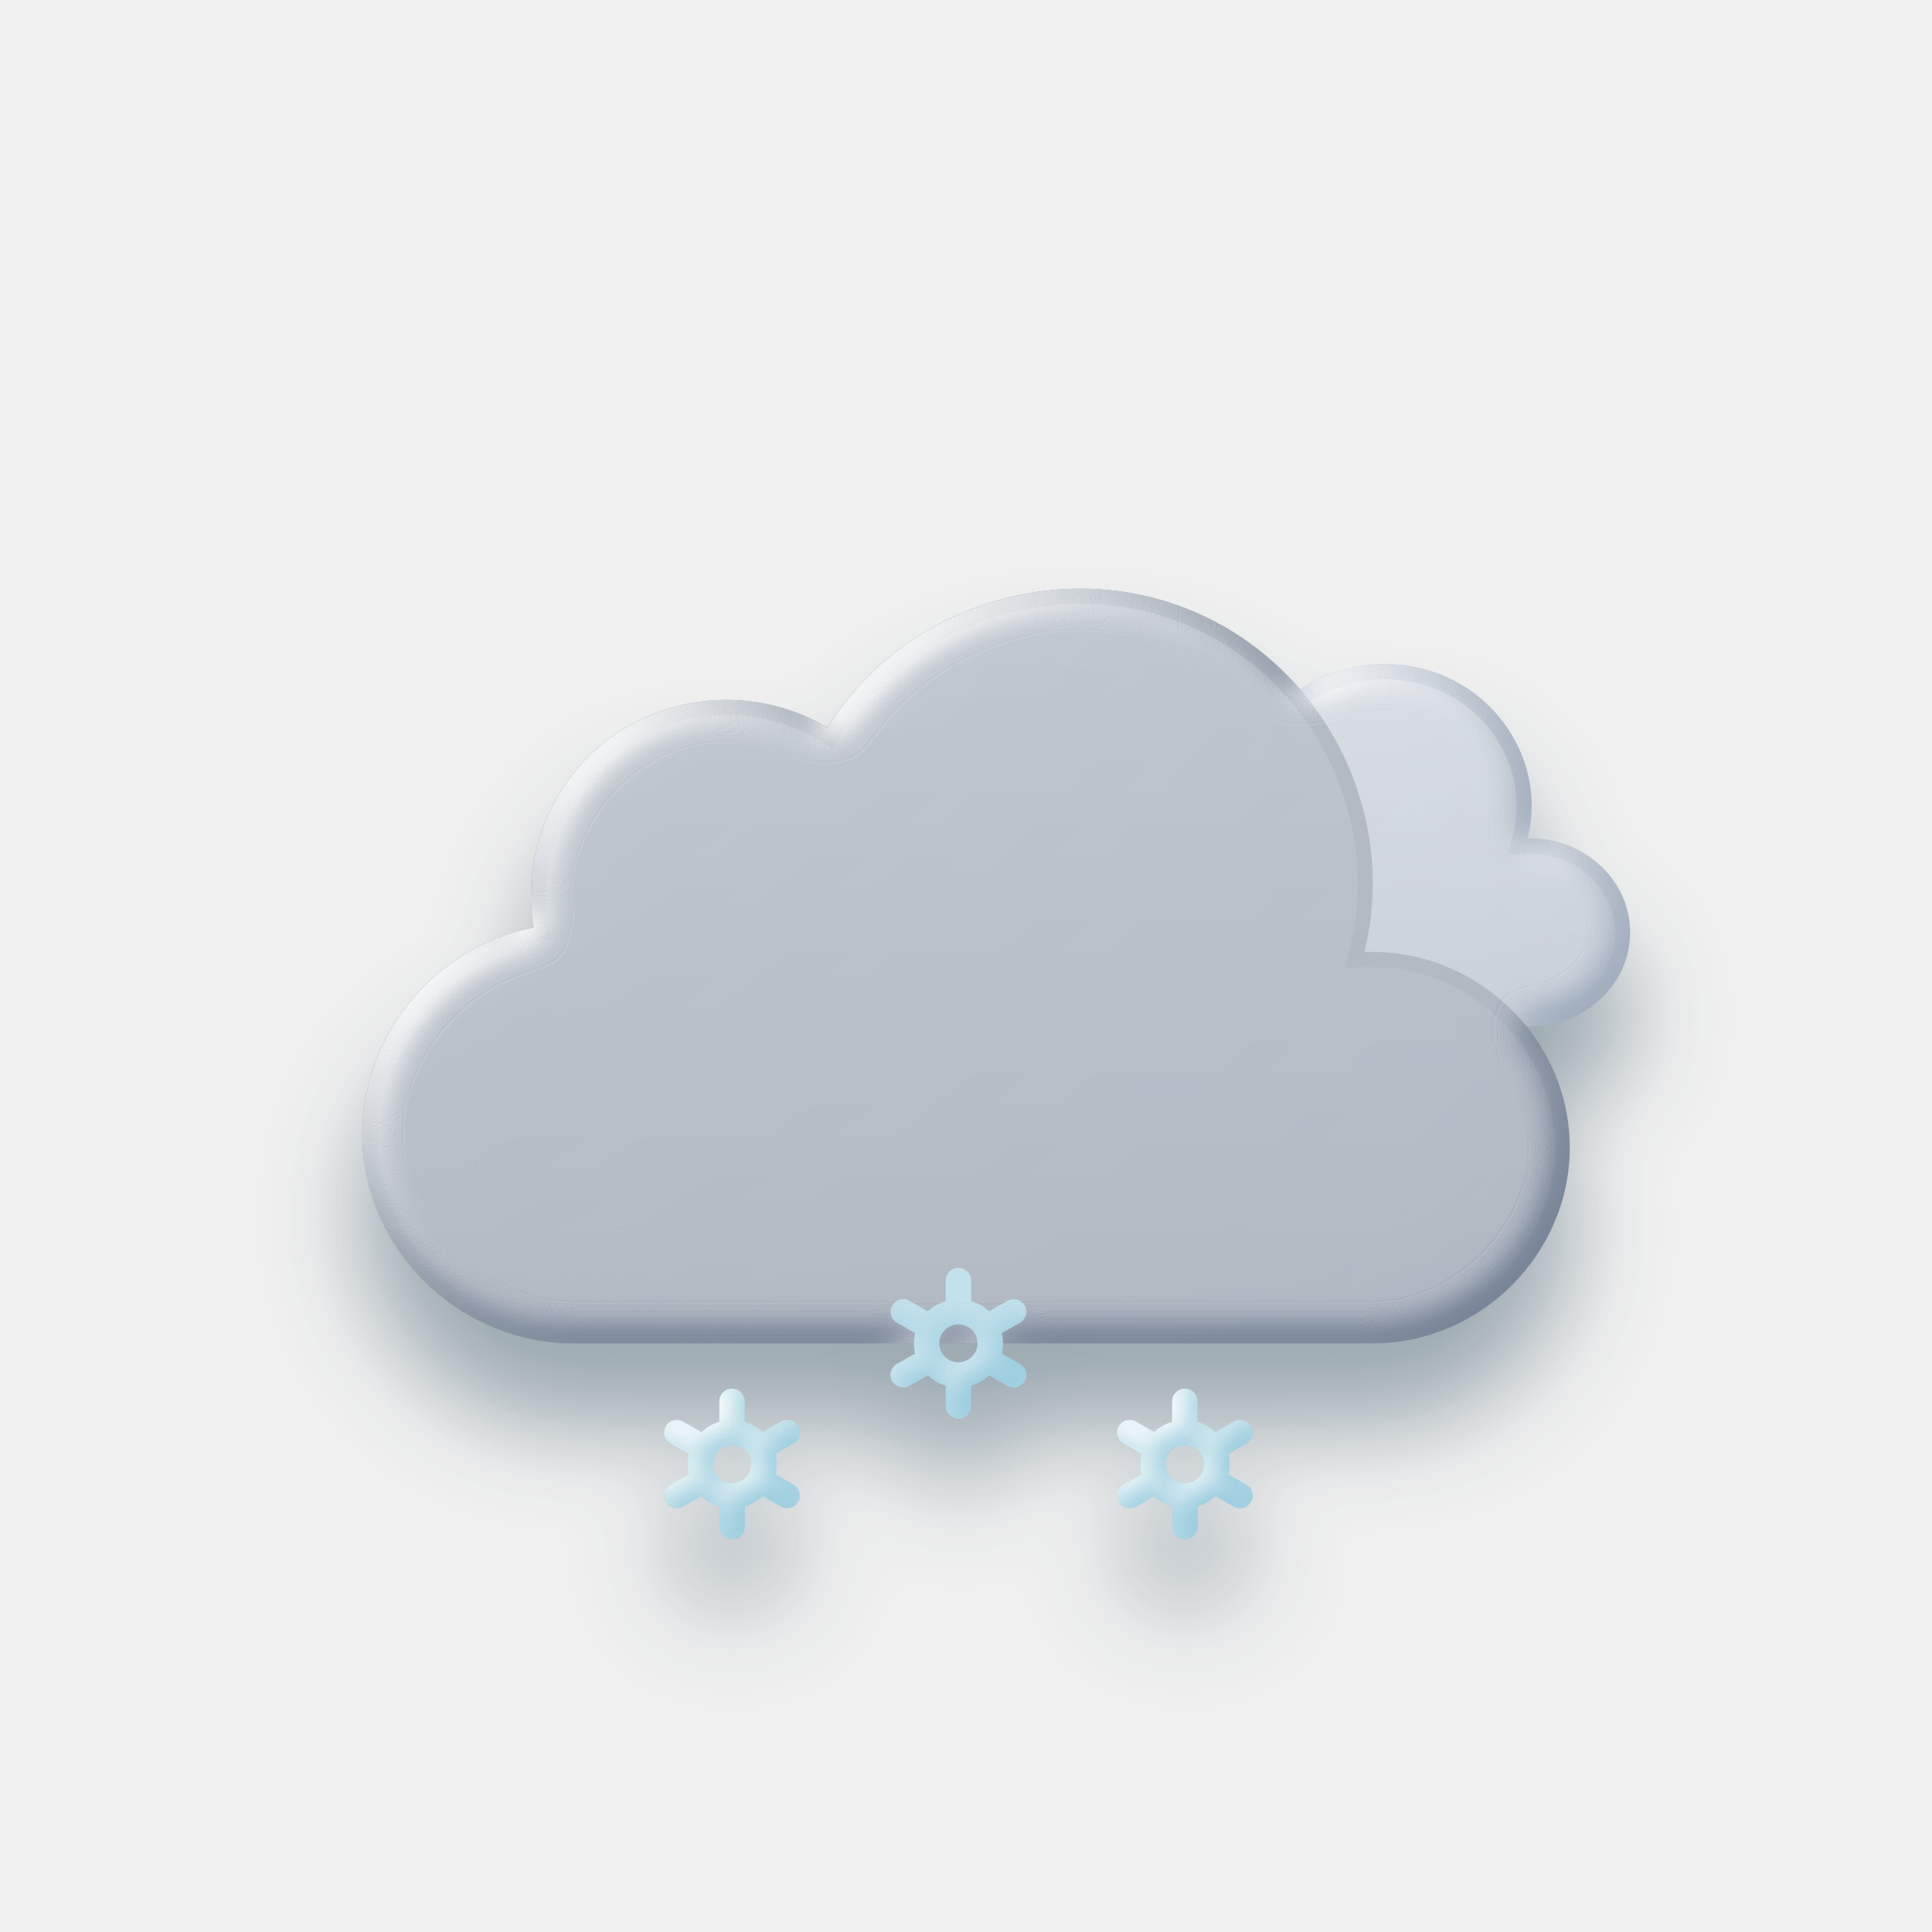
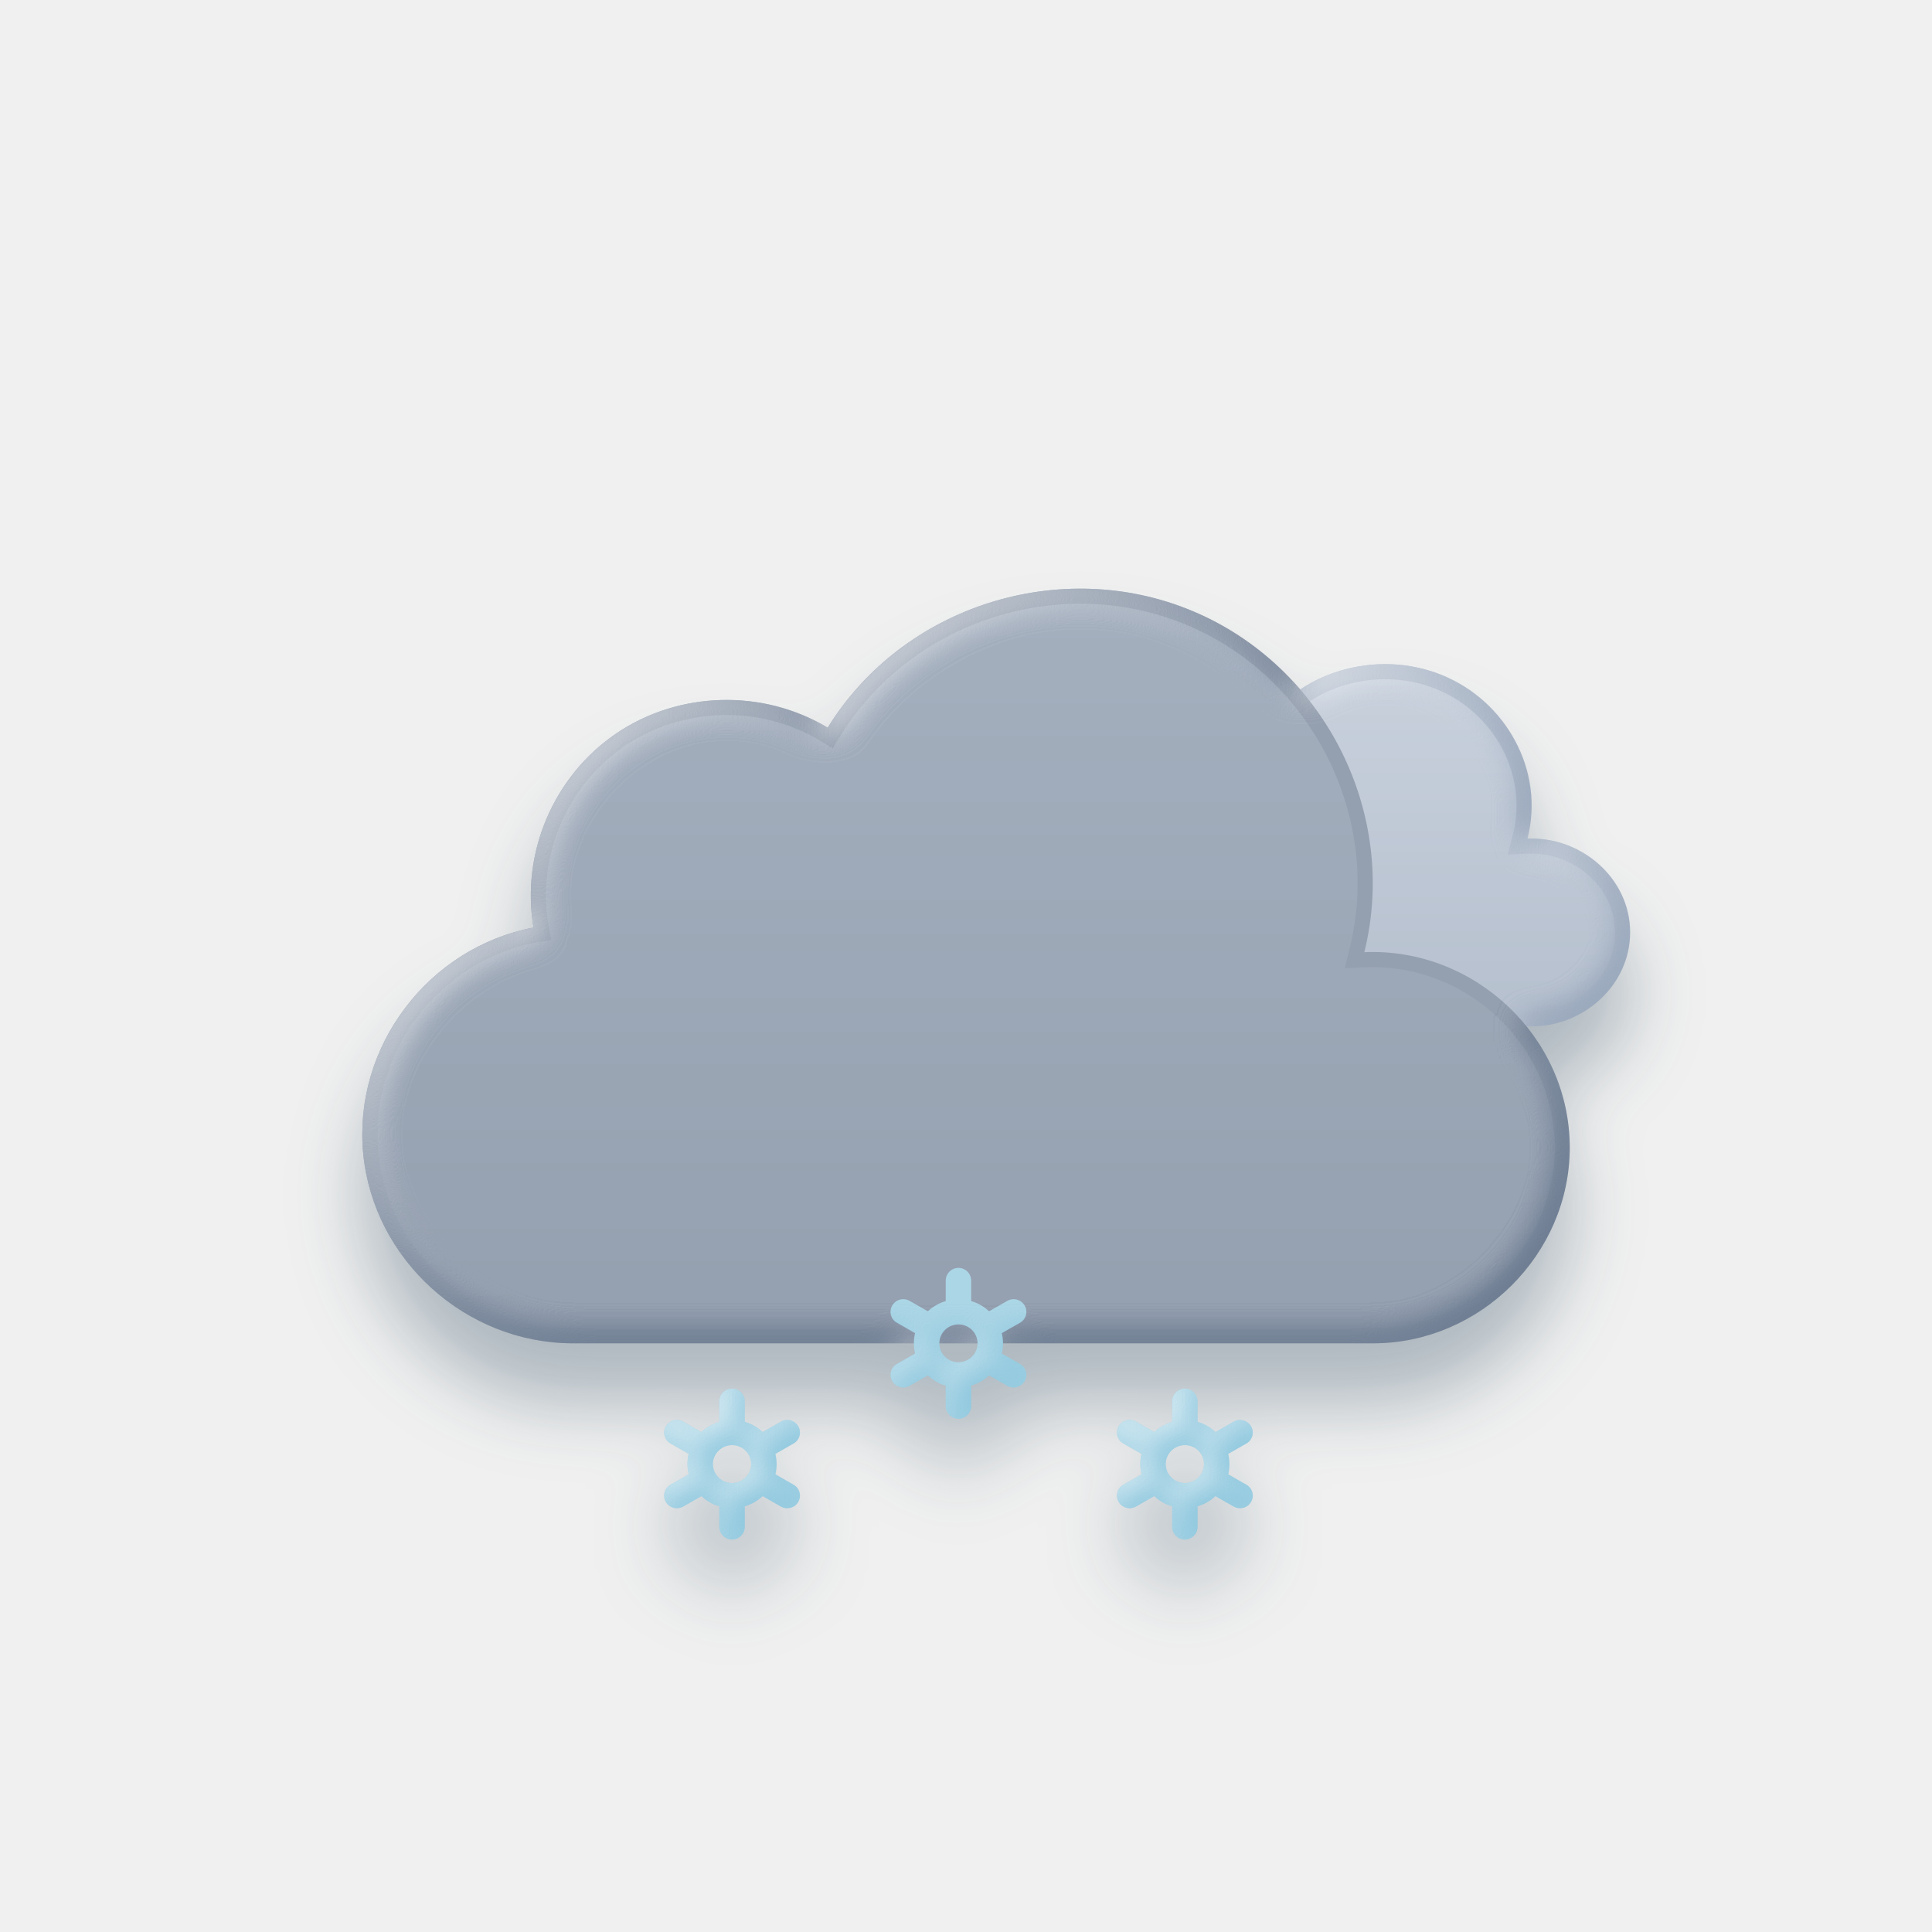
<svg xmlns="http://www.w3.org/2000/svg" viewBox="0 0 128 128" fill="none">
  <defs>
-     <filter id="soft3d7" x="-40%" y="-40%" width="180%" height="200%" color-interpolation-filters="sRGB">
-       <feGaussianBlur in="SourceAlpha" stdDeviation="3.2" result="blur" />
-       <feOffset in="blur" dx="0" dy="5.5" result="off" />
-       <feFlood flood-color="#17384d" flood-opacity=".38" result="shadowColor" />
+     <filter id="soft3d7" x="-35%" y="-35%" width="170%" height="185%" color-interpolation-filters="sRGB">
+       <feGaussianBlur in="SourceAlpha" stdDeviation="2.4" result="blur" />
+       <feOffset in="blur" dx="0" dy="4" result="off" />
+       <feFlood flood-color="#17384d" flood-opacity=".30" result="shadowColor" />
      <feComposite in="shadowColor" in2="off" operator="in" result="shadow" />
-       <feGaussianBlur in="SourceAlpha" stdDeviation="1.15" result="edgeBlur" />
-       <feSpecularLighting in="edgeBlur" surfaceScale="6.5" specularConstant=".9" specularExponent="24" lighting-color="#ffffff" result="spec">
-         <feDistantLight azimuth="225" elevation="62" />
+       <feGaussianBlur in="SourceAlpha" stdDeviation="1.1" result="surface" />
+       <feSpecularLighting in="surface" surfaceScale="5" specularConstant=".62" specularExponent="20" lighting-color="#ffffff" result="spec">
+         <feDistantLight azimuth="225" elevation="60" />
      </feSpecularLighting>
      <feComposite in="spec" in2="SourceAlpha" operator="in" result="specClip" />
-       <feSpecularLighting in="blur" surfaceScale="4.2" specularConstant=".42" specularExponent="8" lighting-color="#fff4dc" result="softLight">
-         <fePointLight x="-40" y="-55" z="95" />
-       </feSpecularLighting>
-       <feComposite in="softLight" in2="SourceAlpha" operator="in" result="softClip" />
      <feMerge>
        <feMergeNode in="shadow" />
        <feMergeNode in="SourceGraphic" />
-         <feMergeNode in="softClip" />
        <feMergeNode in="specClip" />
      </feMerge>
    </filter>
  </defs>
  <g filter="url(#soft3d7)">
    <g id="extreme-snow" clip-path="url(#clip0_1858_8878)">
      <g id="Sky">
        <g id="Clouds">
          <g id="Secondary Cloud">
            <path id="Cloud" d="M83.839 48.693C86.244 44.958 91.215 43.529 95.318 45.177C99.361 46.801 101.814 51.189 100.71 55.437L100.54 56.09L101.215 56.062C104.496 55.924 107.5 58.465 107.5 61.774C107.5 64.976 104.669 67.5 101.489 67.5H74.977C71.768 67.501 68.845 65.118 68.529 61.907C68.214 58.707 70.617 55.841 73.764 55.27L74.255 55.182L74.167 54.69C73.773 52.493 74.812 50.249 76.685 49.027C78.611 47.771 81.177 47.707 83.168 48.856L83.581 49.094L83.839 48.693Z" fill="url(#paint0_linear_1858_8878)" stroke="#94A3B8" stroke-miterlimit="10" />
          </g>
          <g id="Cloud_2">
            <path id="Cloud_3" d="M55.262 48.475C60.123 40.611 70.297 37.38 78.815 40.943C87.321 44.502 92.138 54.003 89.903 62.965L89.742 63.614L90.411 63.585C97.42 63.279 103.5 68.992 103.5 76.028C103.5 82.84 97.772 88.5 90.977 88.5H37.954C31.128 88.502 25.203 83.171 24.559 76.36C23.916 69.552 28.737 63.212 35.443 61.945L35.926 61.853L35.842 61.369C35.026 56.624 37.126 51.717 41.105 49.013C45.095 46.301 50.446 46.154 54.58 48.64L55.003 48.895L55.262 48.475Z" fill="url(#paint1_linear_1858_8878)" stroke="#64748B" stroke-miterlimit="10" />
          </g>
        </g>
      </g>
      <g id="Precipitation">
        <g id="Snowflakes">
          <path id="Snowflake 1" d="M52.578 90.366L51.373 89.677C51.479 89.233 51.479 88.769 51.371 88.324L52.578 87.635C52.674 87.581 52.758 87.508 52.825 87.421C52.893 87.334 52.942 87.235 52.971 87.128C53 87.022 53.007 86.911 52.993 86.802C52.978 86.693 52.942 86.588 52.887 86.493C52.773 86.3 52.589 86.16 52.373 86.103C52.157 86.045 51.928 86.075 51.734 86.187L50.528 86.876C50.193 86.559 49.787 86.326 49.344 86.2V84.82C49.337 84.6 49.245 84.392 49.087 84.239C48.93 84.086 48.719 84 48.5 84C48.281 84 48.07 84.086 47.912 84.239C47.755 84.392 47.663 84.6 47.656 84.82V86.2C47.214 86.329 46.808 86.56 46.471 86.874L45.266 86.185C45.072 86.074 44.843 86.044 44.627 86.101C44.411 86.159 44.227 86.299 44.113 86.491C44.058 86.586 44.022 86.692 44.007 86.801C43.993 86.91 44 87.021 44.029 87.127C44.057 87.233 44.107 87.333 44.175 87.42C44.242 87.507 44.326 87.579 44.422 87.633L45.626 88.322C45.52 88.767 45.521 89.231 45.629 89.675L44.422 90.365C44.326 90.419 44.242 90.491 44.175 90.578C44.107 90.665 44.057 90.764 44.029 90.871C44 90.977 43.993 91.088 44.007 91.197C44.022 91.306 44.058 91.412 44.113 91.507C44.227 91.699 44.411 91.839 44.627 91.897C44.843 91.954 45.072 91.924 45.266 91.813L46.472 91.123C46.806 91.441 47.213 91.673 47.656 91.798V93.18C47.663 93.4 47.755 93.608 47.913 93.761C48.07 93.914 48.281 94 48.5 94C48.719 94 48.93 93.914 49.088 93.761C49.245 93.608 49.337 93.4 49.344 93.18V91.797C49.785 91.668 50.191 91.438 50.528 91.124L51.734 91.814C51.928 91.925 52.157 91.955 52.373 91.898C52.589 91.841 52.773 91.701 52.887 91.508C52.942 91.413 52.978 91.308 52.993 91.198C53.007 91.089 53 90.978 52.971 90.872C52.942 90.766 52.893 90.666 52.825 90.579C52.758 90.493 52.674 90.42 52.578 90.366ZM47.866 90.086C47.723 90.005 47.597 89.896 47.496 89.766C47.394 89.635 47.32 89.486 47.277 89.327C47.234 89.167 47.223 89.001 47.244 88.837C47.266 88.673 47.32 88.515 47.403 88.372C47.574 88.084 47.85 87.874 48.174 87.788C48.497 87.702 48.841 87.747 49.132 87.913C49.276 87.994 49.402 88.103 49.503 88.233C49.604 88.364 49.678 88.513 49.721 88.672C49.764 88.832 49.776 88.998 49.754 89.162C49.733 89.326 49.679 89.484 49.596 89.626C49.425 89.915 49.148 90.125 48.825 90.211C48.501 90.297 48.157 90.252 47.866 90.087V90.086Z" fill="#86C3DB" transform="translate(0, 8)" />
          <path id="Snowflake 2" d="M67.578 90.366L66.374 89.677C66.479 89.233 66.479 88.769 66.371 88.324L67.578 87.635C67.674 87.581 67.758 87.508 67.825 87.421C67.893 87.334 67.942 87.235 67.971 87.128C68 87.022 68.007 86.911 67.993 86.802C67.978 86.693 67.942 86.588 67.887 86.493C67.773 86.3 67.589 86.16 67.373 86.103C67.157 86.045 66.928 86.075 66.734 86.187L65.528 86.876C65.193 86.559 64.787 86.326 64.344 86.2V84.82C64.337 84.6 64.245 84.392 64.088 84.239C63.93 84.086 63.719 84 63.5 84C63.281 84 63.07 84.086 62.912 84.239C62.755 84.392 62.663 84.6 62.656 84.82V86.2C62.214 86.329 61.808 86.56 61.471 86.874L60.266 86.185C60.072 86.074 59.843 86.044 59.627 86.101C59.411 86.159 59.227 86.299 59.113 86.491C59.058 86.586 59.022 86.692 59.007 86.801C58.993 86.91 59 87.021 59.029 87.127C59.057 87.233 59.107 87.333 59.175 87.42C59.242 87.507 59.326 87.579 59.422 87.633L60.626 88.322C60.52 88.767 60.521 89.231 60.629 89.675L59.422 90.365C59.326 90.419 59.242 90.491 59.175 90.578C59.107 90.665 59.057 90.764 59.029 90.871C59 90.977 58.993 91.088 59.007 91.197C59.022 91.306 59.058 91.412 59.113 91.507C59.227 91.699 59.411 91.839 59.627 91.897C59.843 91.954 60.072 91.924 60.266 91.813L61.472 91.123C61.806 91.441 62.213 91.673 62.656 91.798V93.18C62.663 93.4 62.755 93.608 62.913 93.761C63.07 93.914 63.281 94 63.5 94C63.719 94 63.93 93.914 64.088 93.761C64.245 93.608 64.337 93.4 64.344 93.18V91.797C64.785 91.668 65.191 91.438 65.528 91.124L66.734 91.814C66.928 91.925 67.157 91.955 67.373 91.898C67.589 91.841 67.773 91.701 67.887 91.508C67.942 91.413 67.978 91.308 67.993 91.198C68.007 91.089 68 90.978 67.971 90.872C67.942 90.766 67.893 90.666 67.825 90.579C67.758 90.493 67.674 90.42 67.578 90.366ZM62.866 90.086C62.723 90.005 62.597 89.896 62.496 89.766C62.394 89.635 62.32 89.486 62.277 89.327C62.234 89.167 62.223 89.001 62.244 88.837C62.266 88.673 62.32 88.515 62.403 88.372C62.574 88.084 62.85 87.874 63.174 87.788C63.497 87.702 63.841 87.747 64.132 87.913C64.276 87.994 64.402 88.103 64.503 88.233C64.604 88.364 64.678 88.513 64.721 88.672C64.764 88.832 64.776 88.998 64.754 89.162C64.733 89.326 64.679 89.484 64.596 89.626C64.425 89.915 64.148 90.125 63.825 90.211C63.501 90.297 63.157 90.252 62.866 90.087V90.086Z" fill="#86C3DB" transform="translate(0, 0)" />
          <path id="Snowflake 3" d="M82.578 90.366L81.374 89.677C81.479 89.233 81.479 88.769 81.371 88.324L82.578 87.635C82.674 87.581 82.758 87.508 82.825 87.421C82.893 87.334 82.942 87.235 82.971 87.128C83 87.022 83.007 86.911 82.993 86.802C82.978 86.693 82.942 86.588 82.887 86.493C82.773 86.3 82.589 86.16 82.373 86.103C82.157 86.045 81.928 86.075 81.734 86.187L80.528 86.876C80.193 86.559 79.787 86.326 79.344 86.2V84.82C79.337 84.6 79.245 84.392 79.088 84.239C78.93 84.086 78.719 84 78.5 84C78.281 84 78.07 84.086 77.912 84.239C77.755 84.392 77.663 84.6 77.656 84.82V86.2C77.214 86.329 76.808 86.56 76.471 86.874L75.266 86.185C75.072 86.074 74.843 86.044 74.627 86.101C74.411 86.159 74.227 86.299 74.113 86.491C74.058 86.586 74.022 86.692 74.007 86.801C73.993 86.91 74 87.021 74.029 87.127C74.058 87.233 74.107 87.333 74.175 87.42C74.242 87.507 74.326 87.579 74.422 87.633L75.626 88.322C75.52 88.767 75.521 89.231 75.629 89.675L74.422 90.365C74.326 90.419 74.242 90.491 74.175 90.578C74.107 90.665 74.058 90.764 74.029 90.871C74 90.977 73.993 91.088 74.007 91.197C74.022 91.306 74.058 91.412 74.113 91.507C74.227 91.699 74.411 91.839 74.627 91.897C74.843 91.954 75.072 91.924 75.266 91.813L76.472 91.123C76.806 91.441 77.213 91.673 77.656 91.798V93.18C77.663 93.4 77.755 93.608 77.913 93.761C78.07 93.914 78.281 94 78.5 94C78.719 94 78.93 93.914 79.088 93.761C79.245 93.608 79.337 93.4 79.344 93.18V91.797C79.785 91.668 80.191 91.438 80.528 91.124L81.734 91.814C81.928 91.925 82.157 91.955 82.373 91.898C82.589 91.841 82.773 91.701 82.887 91.508C82.942 91.413 82.978 91.308 82.993 91.198C83.007 91.089 83 90.978 82.971 90.872C82.942 90.766 82.893 90.666 82.825 90.579C82.758 90.493 82.674 90.42 82.578 90.366ZM77.866 90.086C77.723 90.005 77.597 89.896 77.496 89.766C77.394 89.635 77.32 89.486 77.277 89.327C77.234 89.167 77.223 89.001 77.244 88.837C77.266 88.673 77.32 88.515 77.403 88.372C77.573 88.084 77.85 87.874 78.174 87.788C78.497 87.702 78.841 87.747 79.132 87.913C79.276 87.994 79.402 88.103 79.503 88.233C79.604 88.364 79.678 88.513 79.721 88.672C79.764 88.832 79.776 88.998 79.754 89.162C79.733 89.326 79.679 89.484 79.596 89.626C79.425 89.915 79.148 90.125 78.825 90.211C78.501 90.297 78.157 90.252 77.866 90.087V90.086Z" fill="#86C3DB" transform="translate(0, 8)" />
        </g>
      </g>
    </g>
    <defs>
      <linearGradient id="paint0_linear_1858_8878" x1="88" y1="44" x2="88" y2="68" gradientUnits="userSpaceOnUse">
        <stop stop-color="#B0BCCD" />
        <stop offset="1" stop-color="#94A3B8" />
      </linearGradient>
      <linearGradient id="paint1_linear_1858_8878" x1="64.001" y1="39" x2="64.001" y2="89" gradientUnits="userSpaceOnUse">
        <stop stop-color="#7C8CA2" />
        <stop offset="1" stop-color="#64748B" />
      </linearGradient>
      <clipPath id="clip0_1858_8878">
        <rect width="128" height="128" fill="white" />
      </clipPath>
    </defs>
  </g>
</svg>
